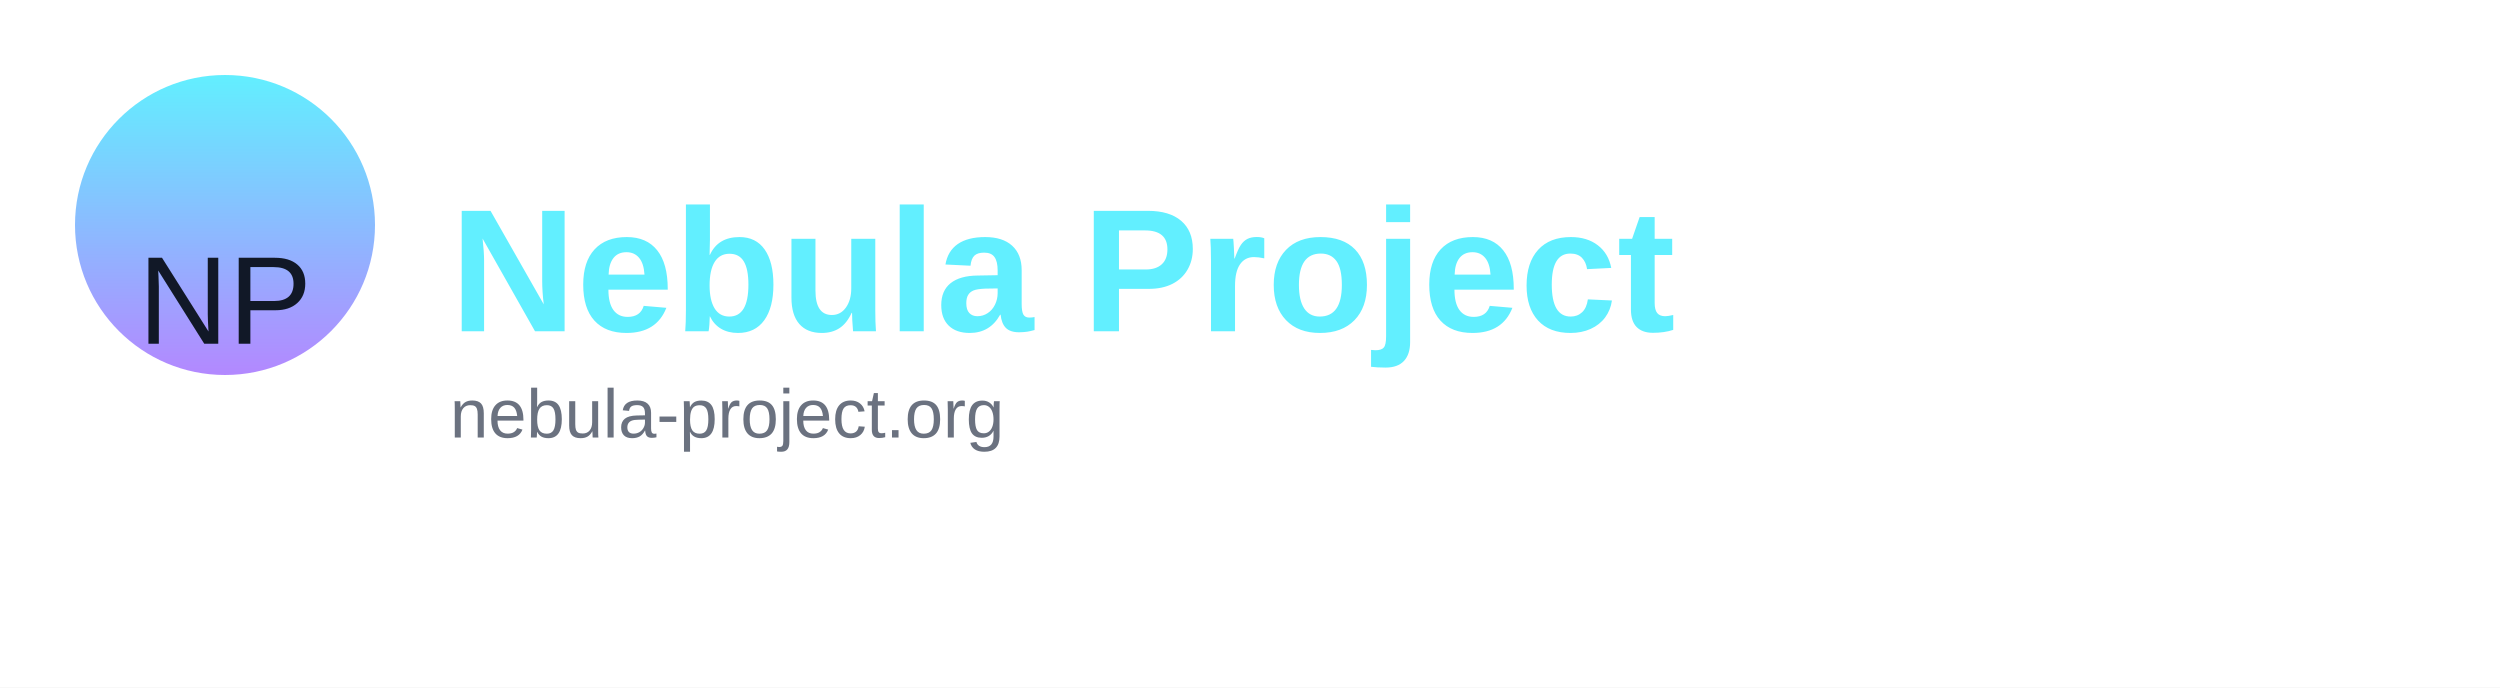
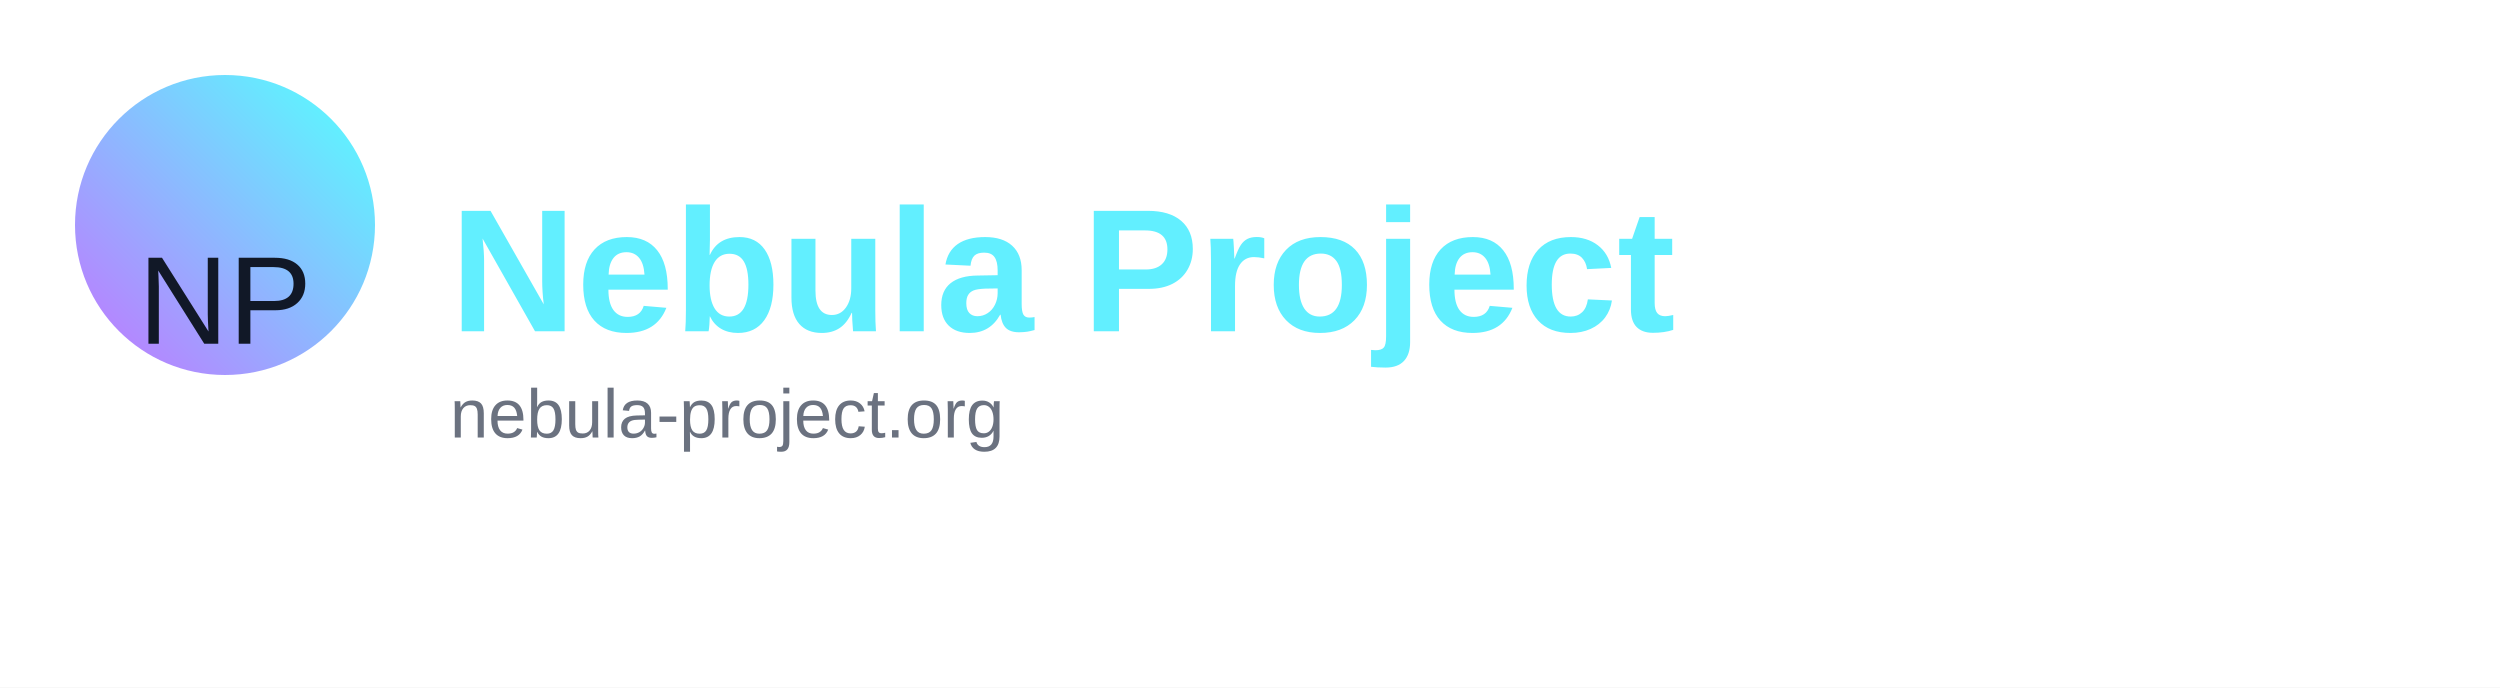
<svg xmlns="http://www.w3.org/2000/svg" width="800" height="220" viewBox="0 0 800 220">
  <rect width="100%" height="100%" fill="white" />
  <g transform="translate(24,24)">
    <defs>
-       <linearGradient id="badgeGrad" x1="0.500" y1="0.000" x2="0.500" y2="1.000">
+       <linearGradient id="badgeGrad" x1="0.854" y1="0.146" x2="0.146" y2="0.854">
        <stop offset="0%" stop-color="#62EFFF" />
        <stop offset="100%" stop-color="#B388FF" />
      </linearGradient>
    </defs>
    <circle cx="48" cy="48" r="48" fill="url(#badgeGrad)" />
    <text x="48" y="86" font-family="Arial, Helvetica, sans-serif" font-size="40" text-anchor="middle" fill="#111827">NP</text>
    <text x="120" y="82" font-family="Arial, Helvetica, sans-serif" font-size="56" font-weight="700" fill="#62EFFF">Nebula Project</text>
    <text x="120" y="116" font-family="Arial, Helvetica, sans-serif" font-size="22" fill="#6B7280">nebula-project.org</text>
  </g>
</svg>
